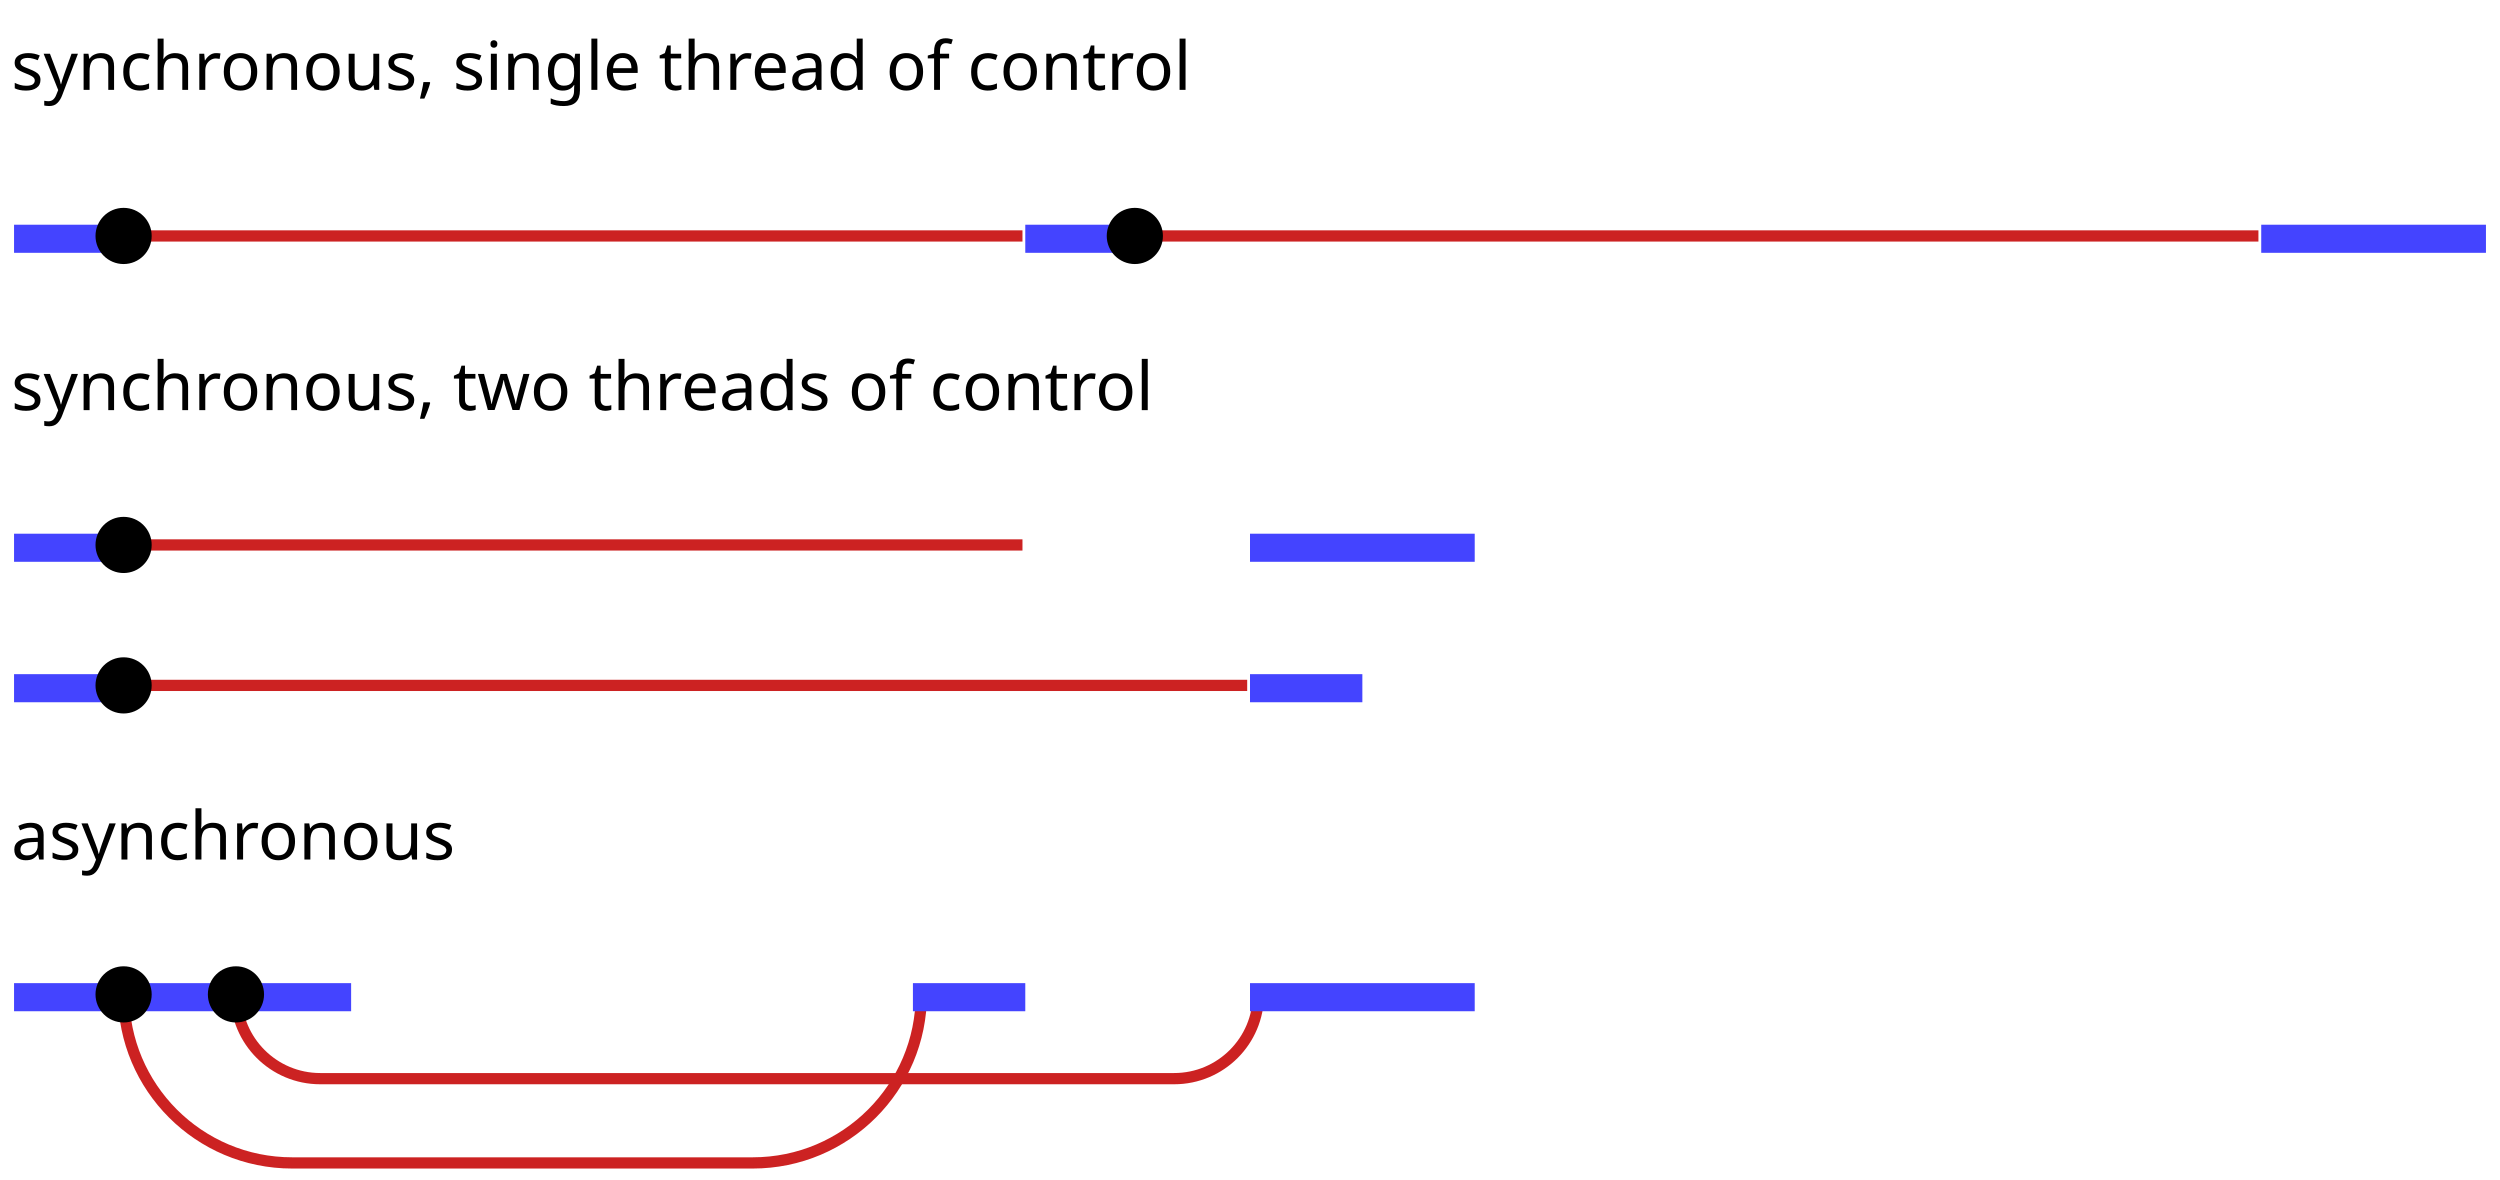
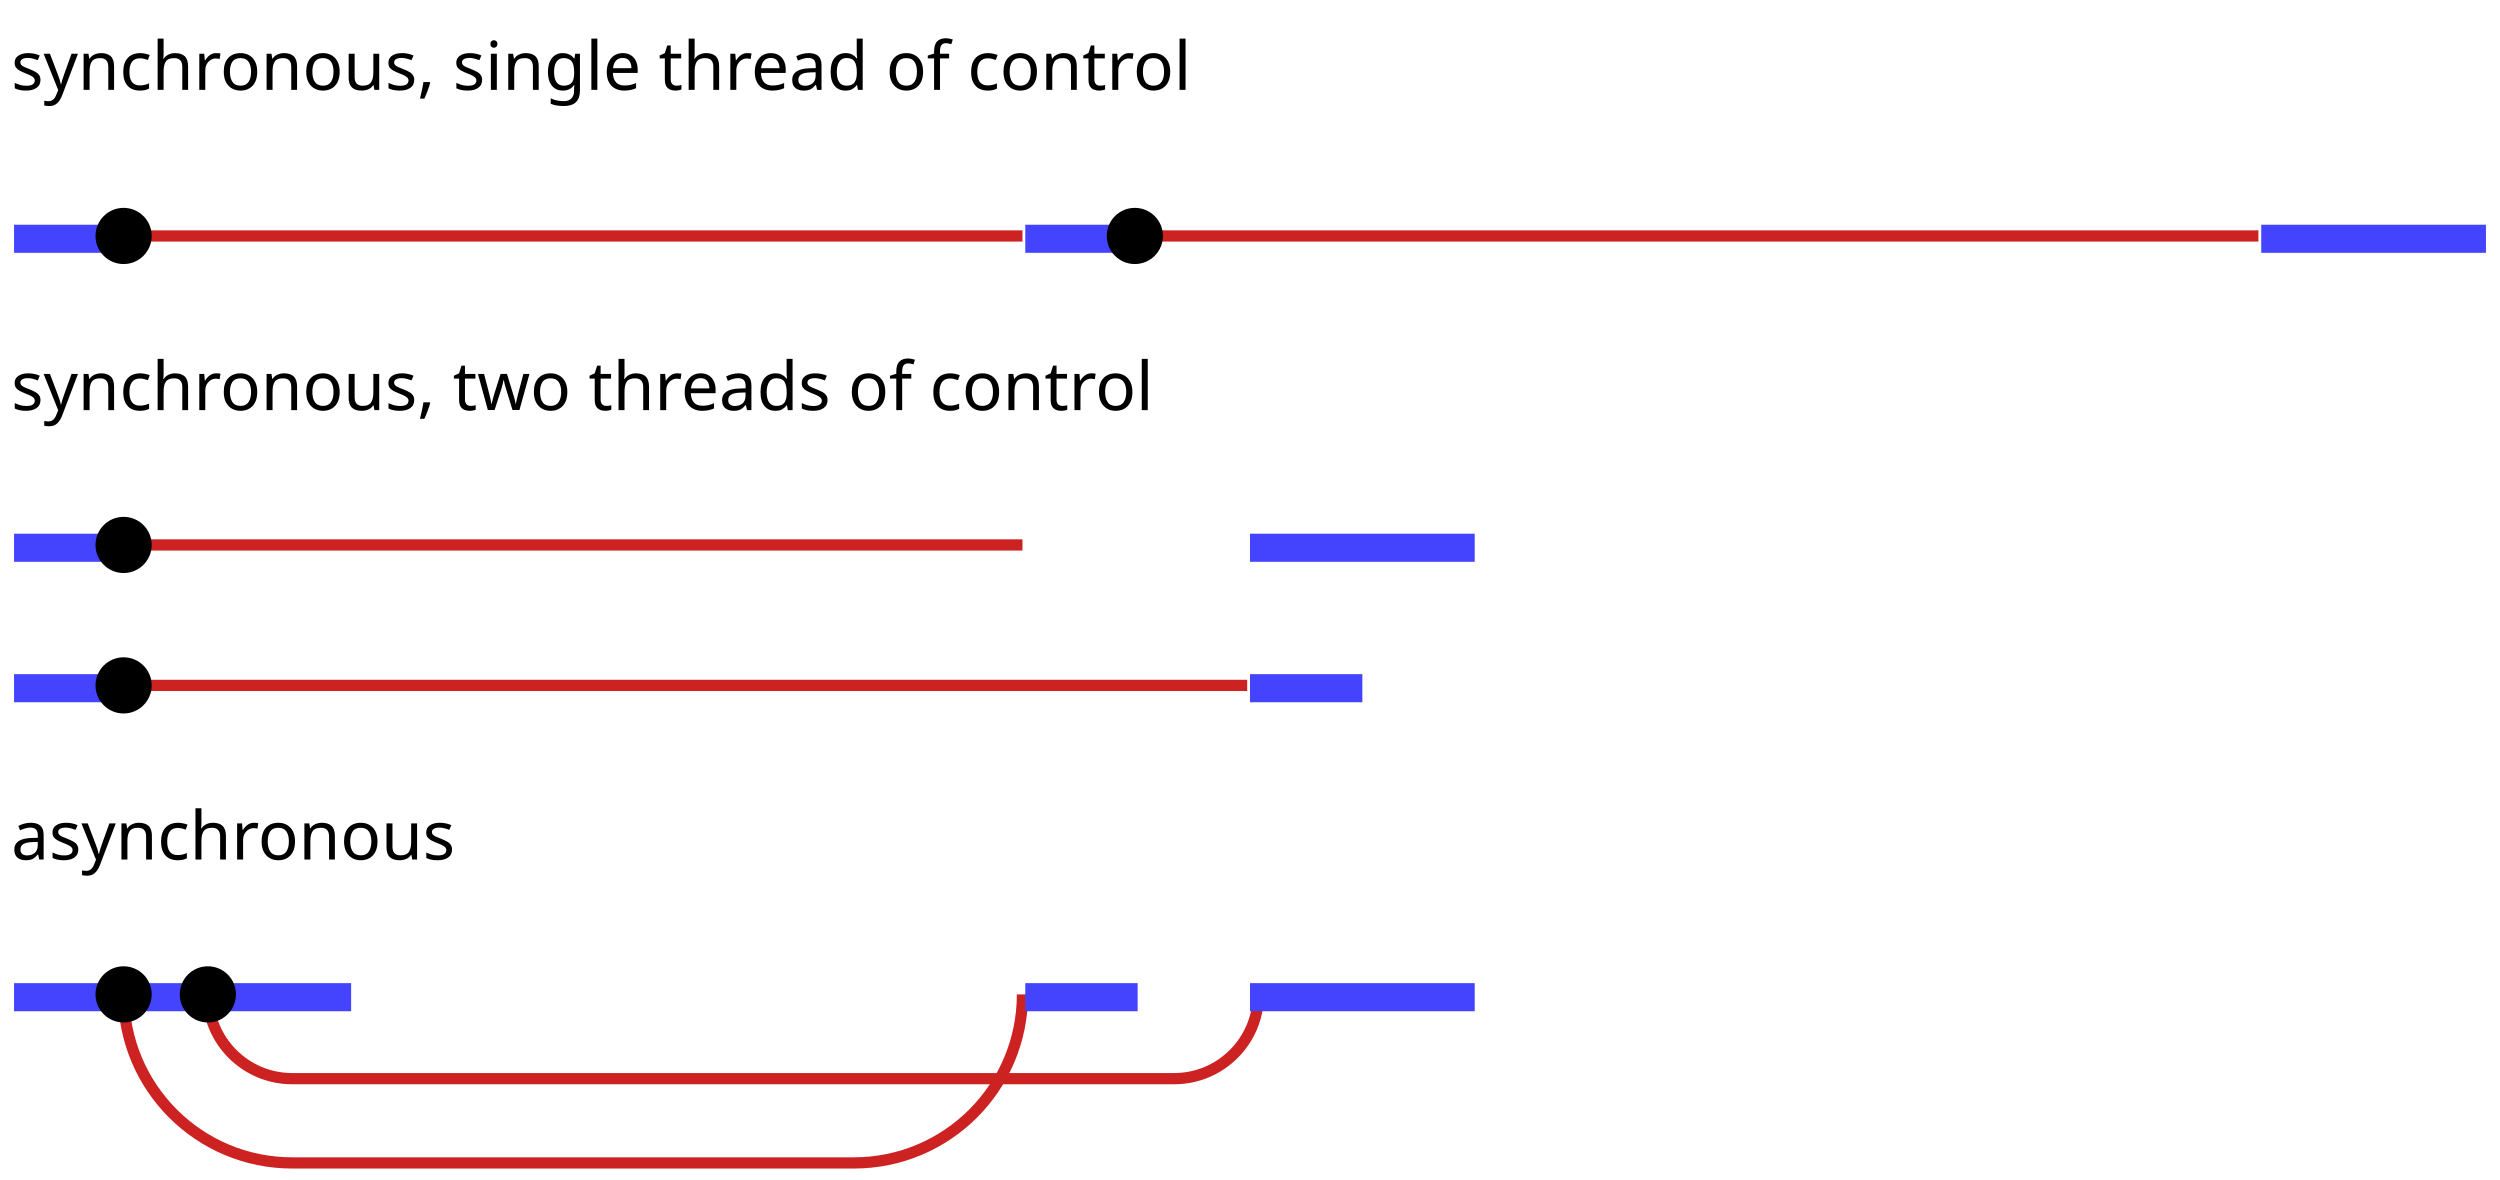
<svg xmlns="http://www.w3.org/2000/svg" width="445" height="210" viewBox="-2 -2 445 210">
  <style type="text/css">
    @font-face {
      font-family: 'PT Mono';
      font-style: normal;
      font-weight: 400;
      src: local('PT Mono'), local('PTMono-Regular'), url(http://themes.googleusercontent.com/static/fonts/ptmono/v1/jmle3kzCPnW8O7_gZGRDlQ.woff) format('woff');
    }
  </style>
  <g>
    <text x="0" y="14" font-family="PT Mono">synchronous, single thread of control</text>
    <path d="M 0.5 40.5 L 20.5 40.5" stroke="#44f" stroke-width="5" />
    <path d="M 20 40 L 180 40" stroke="#c22" stroke-width="2" />
    <ellipse cx="20" cy="40" rx="5" ry="5" fill="black" width="10" height="10" />
    <path d="M 180.5 40.5 L 200.5 40.5" stroke="#44f" stroke-width="5" />
    <path d="M 200 40 L 400 40" stroke="#c22" stroke-width="2" />
    <ellipse cx="200" cy="40" rx="5" ry="5" fill="black" width="10" height="10" />
    <path d="M 400.5 40.5 L 440.5 40.5" stroke="#44f" stroke-width="5" />
    <text x="0" y="71" font-family="PT Mono">synchronous, two threads of control</text>
    <path d="M 0.5 95.5 L 20.5 95.5" stroke="#44f" stroke-width="5" />
    <path d="M 20 95 L 180 95" stroke="#c22" stroke-width="2" />
    <ellipse cx="20" cy="95" rx="5" ry="5" fill="black" width="10" height="10" />
    <path d="M 220.5 95.5 L 260.5 95.5" stroke="#44f" stroke-width="5" />
    <path d="M 0.5 120.5 L 20.5 120.5" stroke="#44f" stroke-width="5" />
    <path d="M 20 120 L 220 120" stroke="#c22" stroke-width="2" />
    <ellipse cx="20" cy="120" rx="5" ry="5" fill="black" width="10" height="10" />
    <path d="M 220.5 120.5 L 240.5 120.5" stroke="#44f" stroke-width="5" />
    <text x="0" y="151" font-family="PT Mono">asynchronous</text>
-     <path d="M 20 175 a 30 30 0 0 0 30 30 l 82 0 a 30 30 0 0 0 30 -30" stroke="#c22" fill="none" stroke-width="2" />
-     <path d="M 40 175 a 15 15 0 0 0 15 15 l 152 0 a 15 15 0 0 0 15 -15" stroke="#c22" fill="none" stroke-width="2" />
+     <path d="M 20 175 a 30 30 0 0 0 30 30 l 100 0 a 30 30 0 0 0 30 -30" stroke="#c22" fill="none" stroke-width="2" />
+     <path d="M 35 175 a 15 15 0 0 0 15 15 l 157 0 a 15 15 0 0 0 15 -15" stroke="#c22" fill="none" stroke-width="2" />
    <path d="M 0.5 175.5 L 60.5 175.5" stroke="#44f" stroke-width="5" />
-     <path d="M 20 175 L 20 175" stroke="#c22" stroke-width="2" />
    <ellipse cx="20" cy="175" rx="5" ry="5" fill="black" width="10" height="10" />
-     <path d="M 40 175 L 40 175" stroke="#c22" stroke-width="2" />
-     <ellipse cx="40" cy="175" rx="5" ry="5" fill="black" width="10" height="10" />
-     <path d="M 160.5 175.5 L 180.5 175.5" stroke="#44f" stroke-width="5" />
+     <ellipse cx="35" cy="175" rx="5" ry="5" fill="black" width="10" height="10" />
+     <path d="M 180.5 175.5 L 200.5 175.5" stroke="#44f" stroke-width="5" />
    <path d="M 220.5 175.5 L 260.5 175.5" stroke="#44f" stroke-width="5" />
  </g>
</svg>
